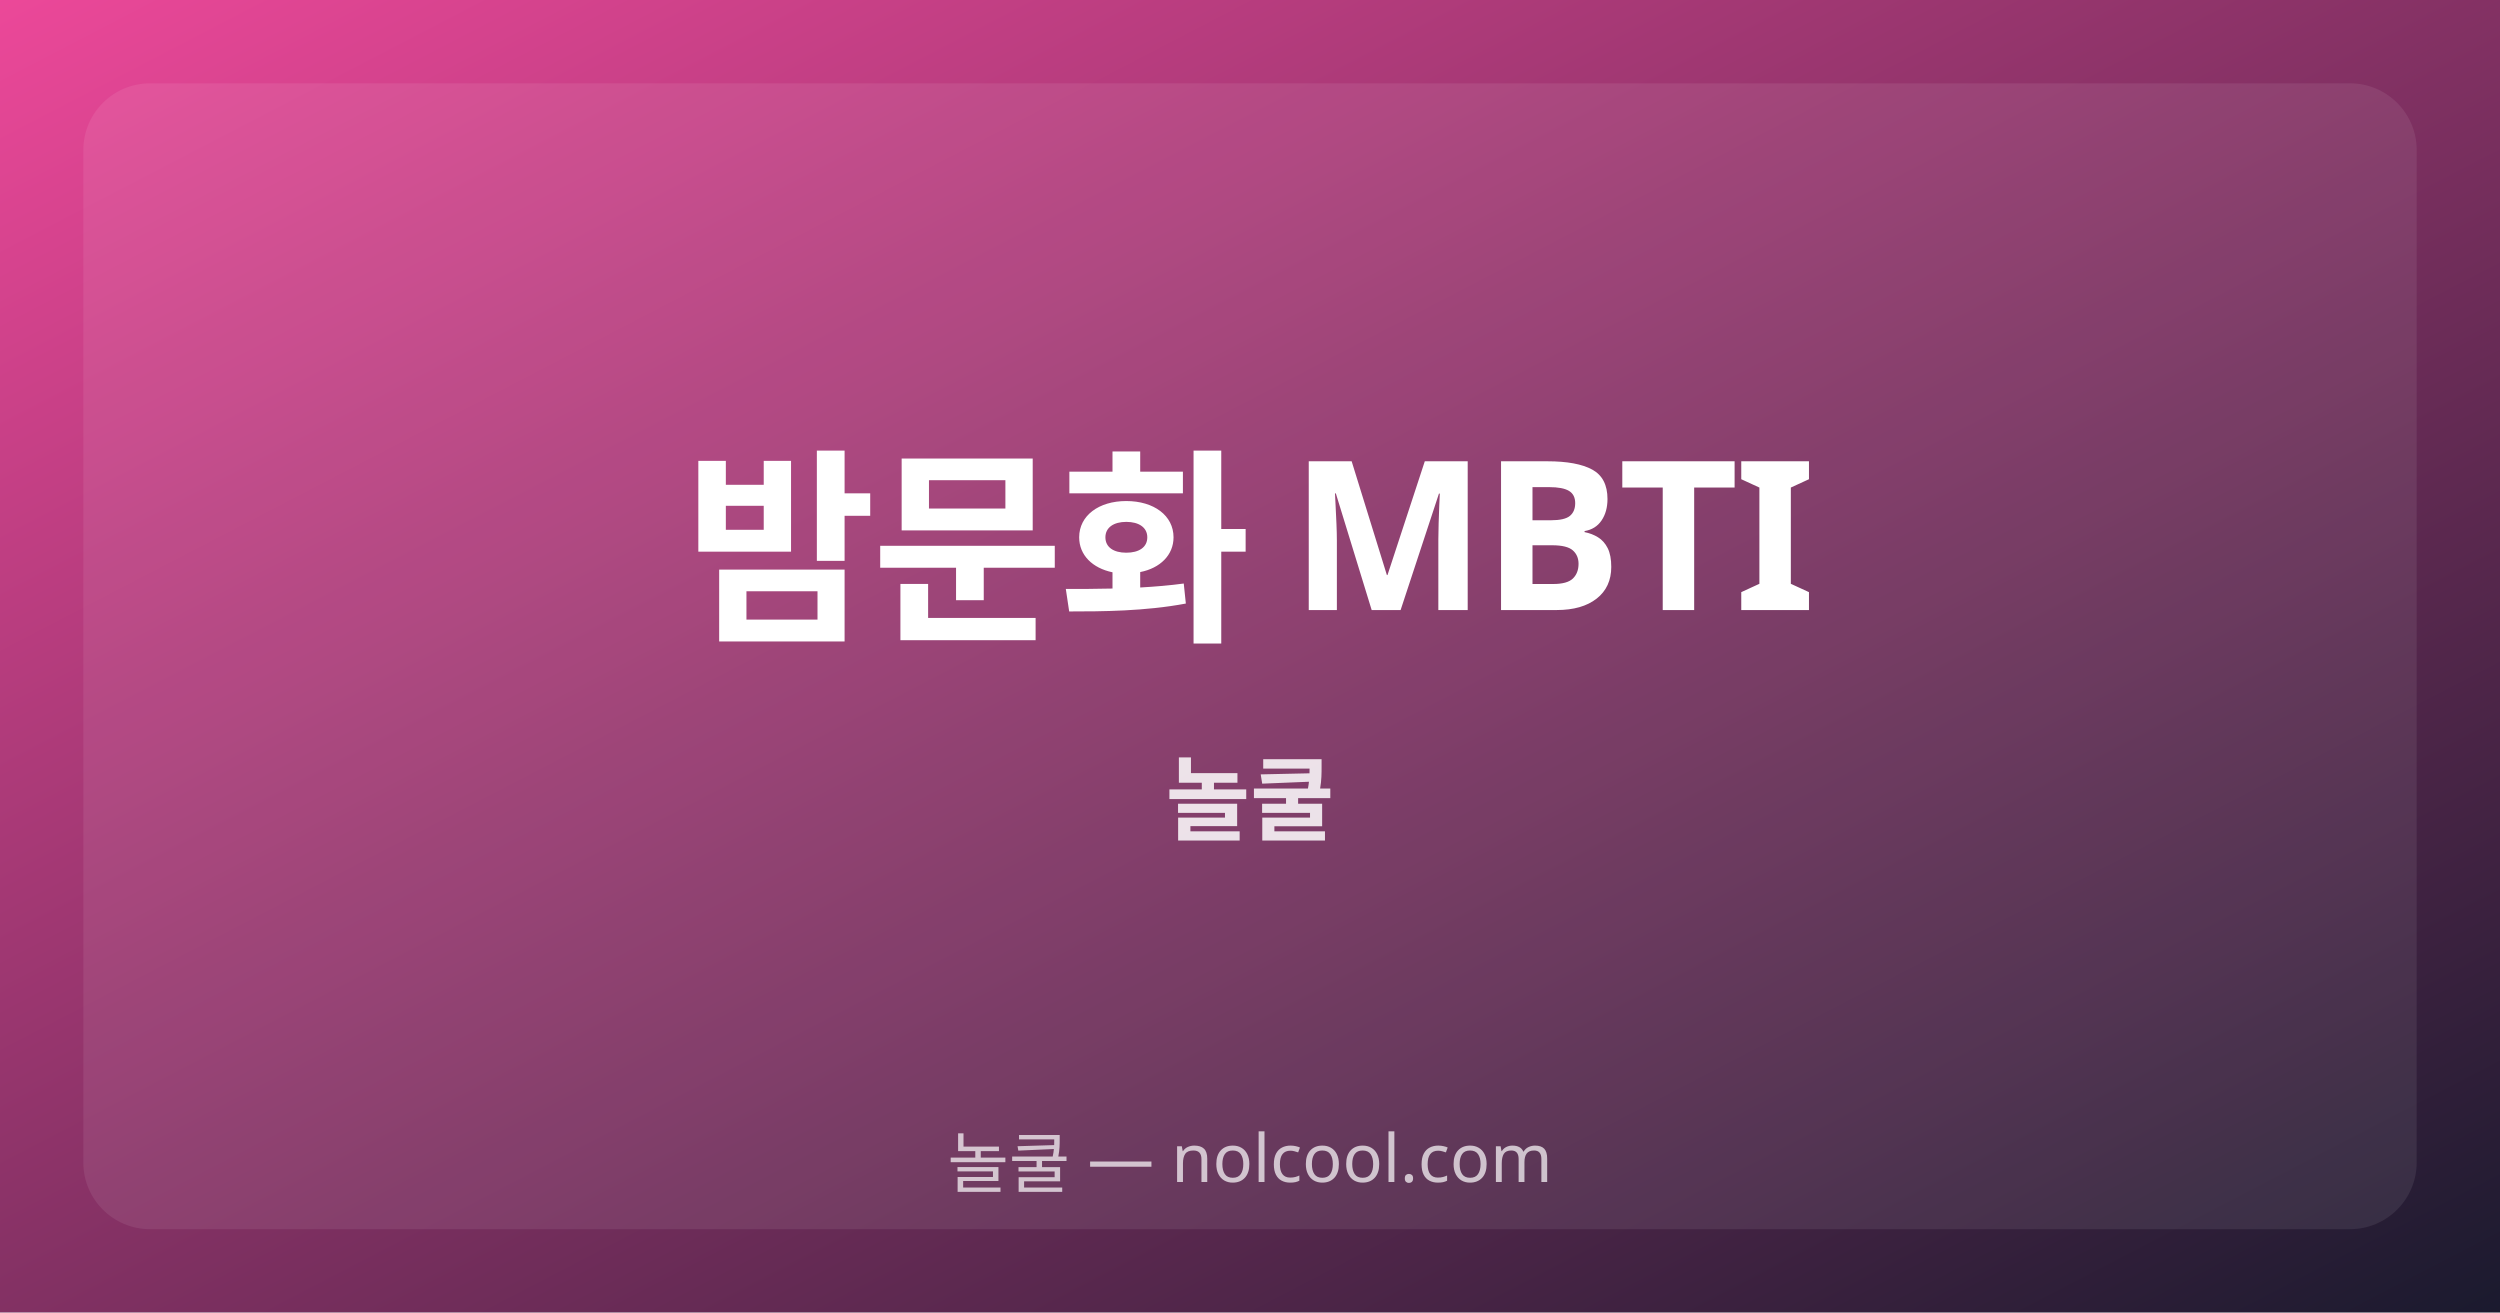
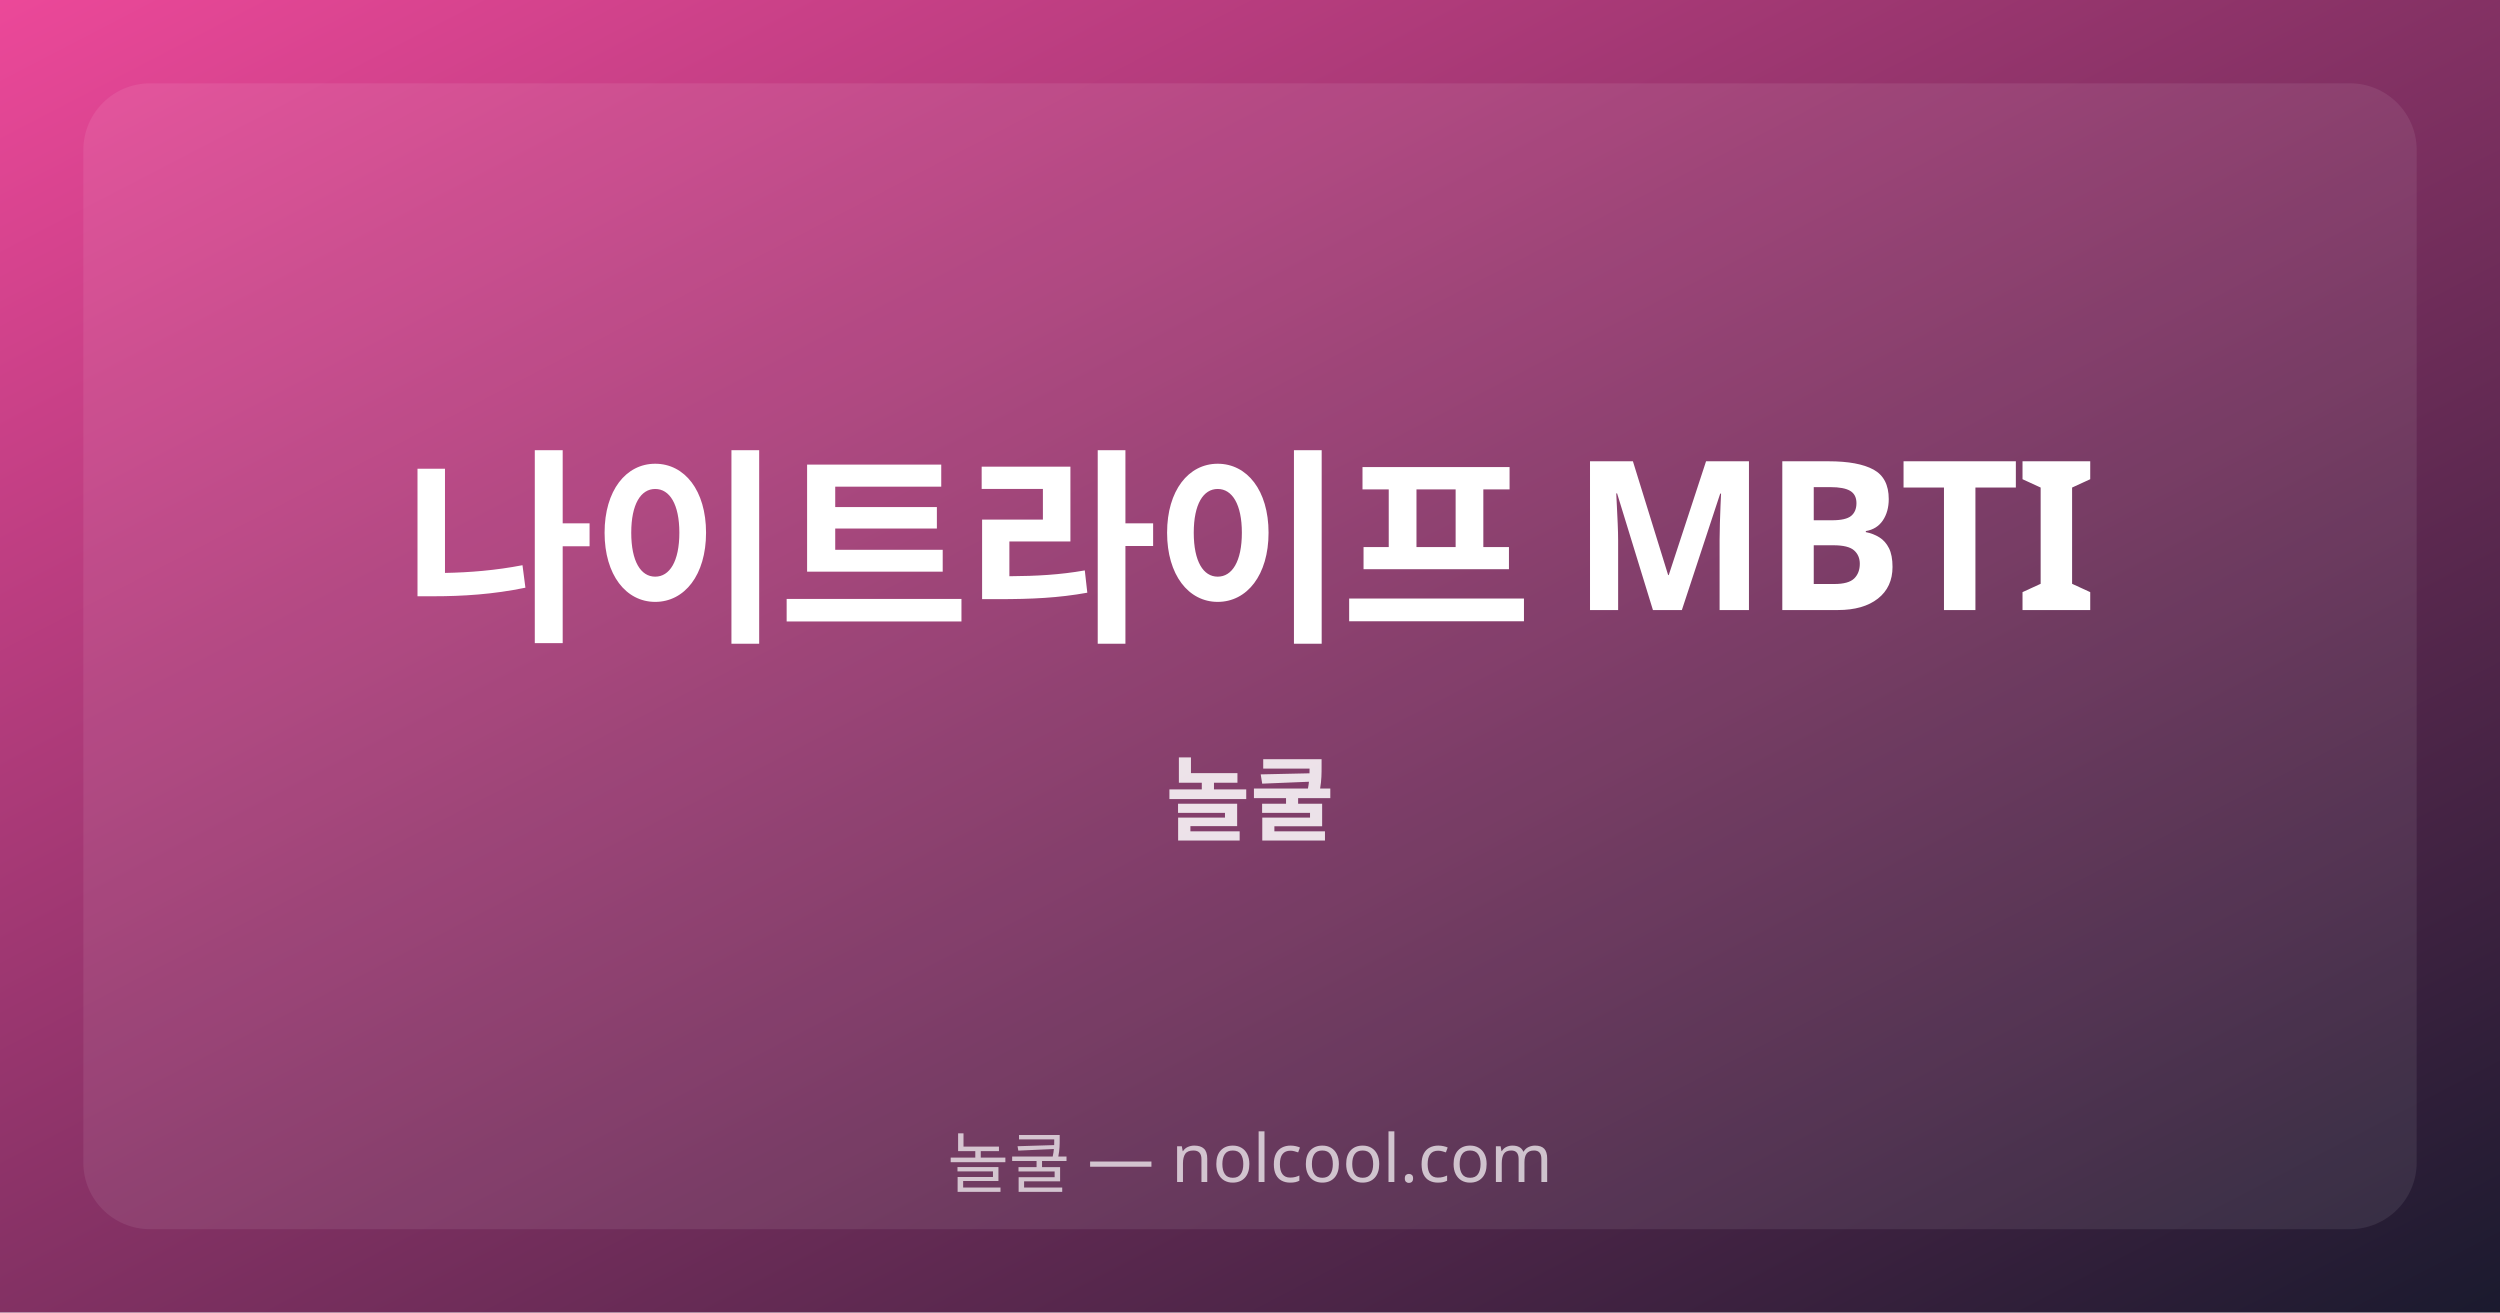
<svg xmlns="http://www.w3.org/2000/svg" width="1200" height="630" viewBox="0 0 1200 630">
  <defs>
    <linearGradient id="bg" x1="0%" y1="0%" x2="100%" y2="100%">
      <stop offset="0%" style="stop-color:#EC4899;stop-opacity:1" />
      <stop offset="100%" style="stop-color:#1a1a2e;stop-opacity:1" />
    </linearGradient>
  </defs>
  <rect width="1200" height="630" fill="url(#bg)" />
  <rect x="40" y="40" width="1120" height="550" rx="32" fill="rgba(255,255,255,0.08)" />
-   <text x="600" y="300" text-anchor="middle" font-family="sans-serif" font-size="100" font-weight="900" fill="white" letter-spacing="-0.02em">밤문화 MBTI</text>
+   <text x="600" y="300" text-anchor="middle" font-family="sans-serif" font-size="100" font-weight="900" fill="white" letter-spacing="-0.02em">나이트라이프 MBTI</text>
  <text x="600" y="400" text-anchor="middle" font-family="sans-serif" font-size="44" font-weight="600" fill="rgba(255,255,255,0.85)">놀쿨</text>
  <text x="600" y="570" text-anchor="middle" font-family="sans-serif" font-size="32" font-weight="500" fill="rgba(255,255,255,0.7)">놀쿨 — nolcool.com</text>
</svg>
